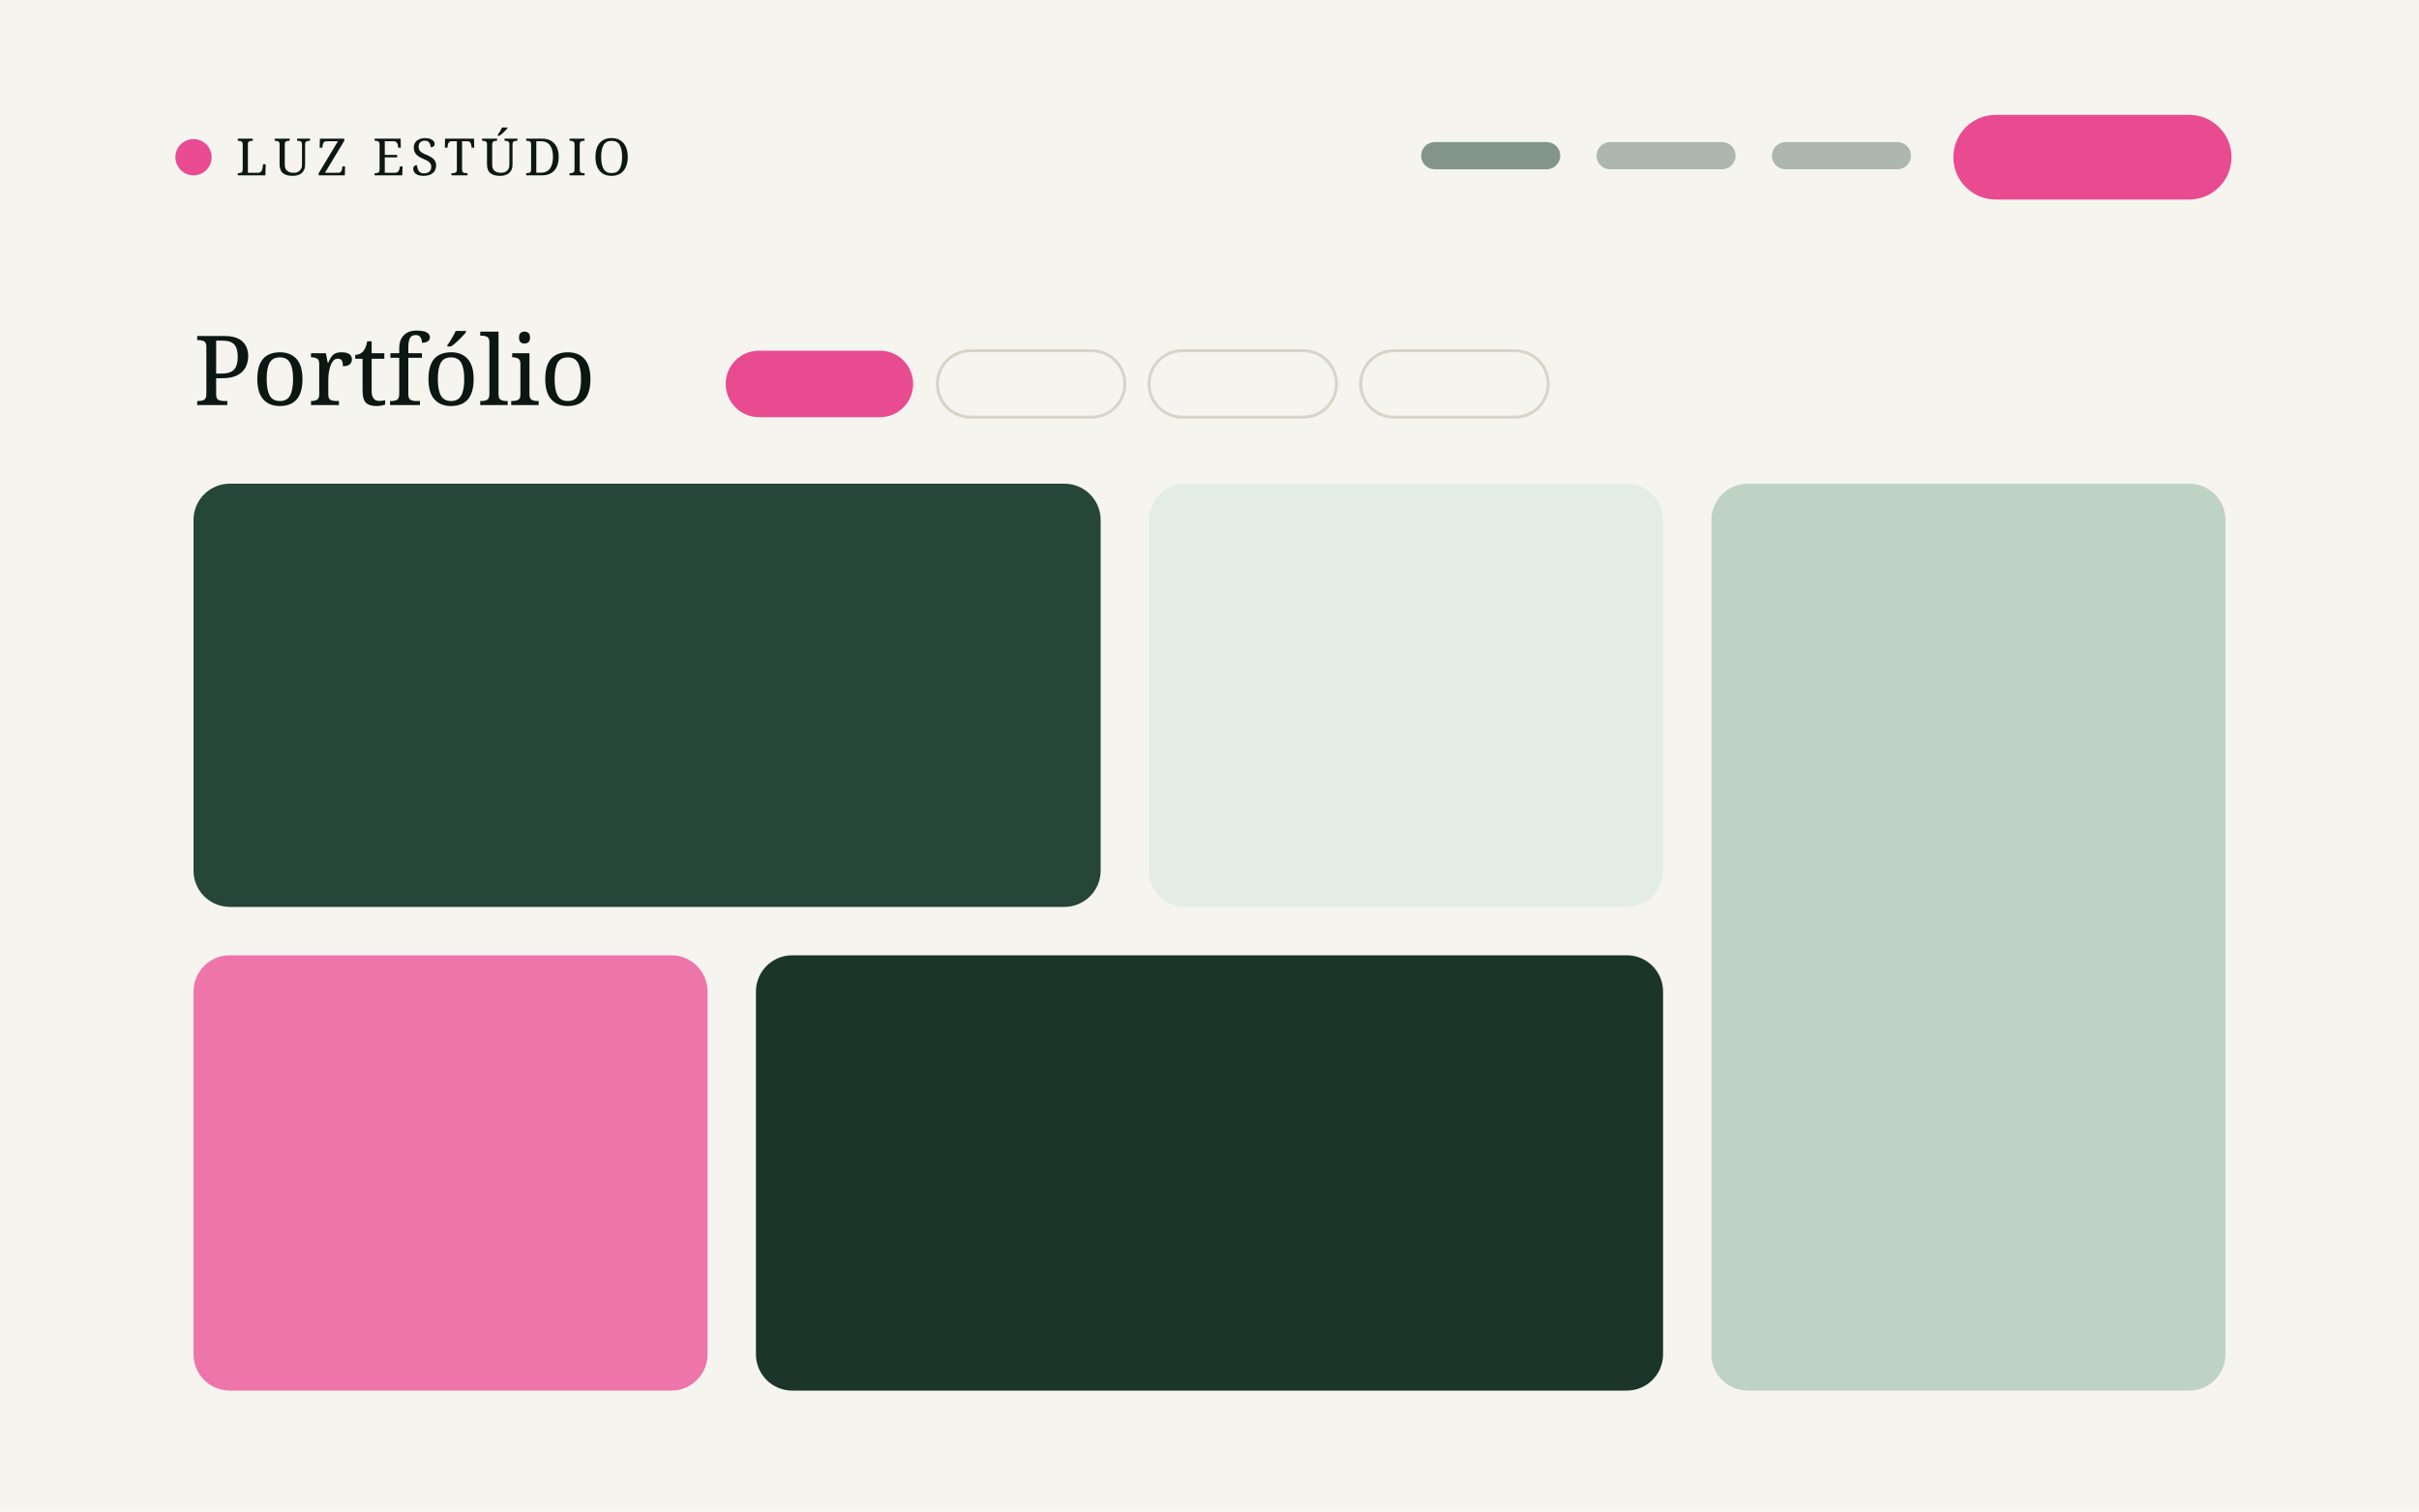
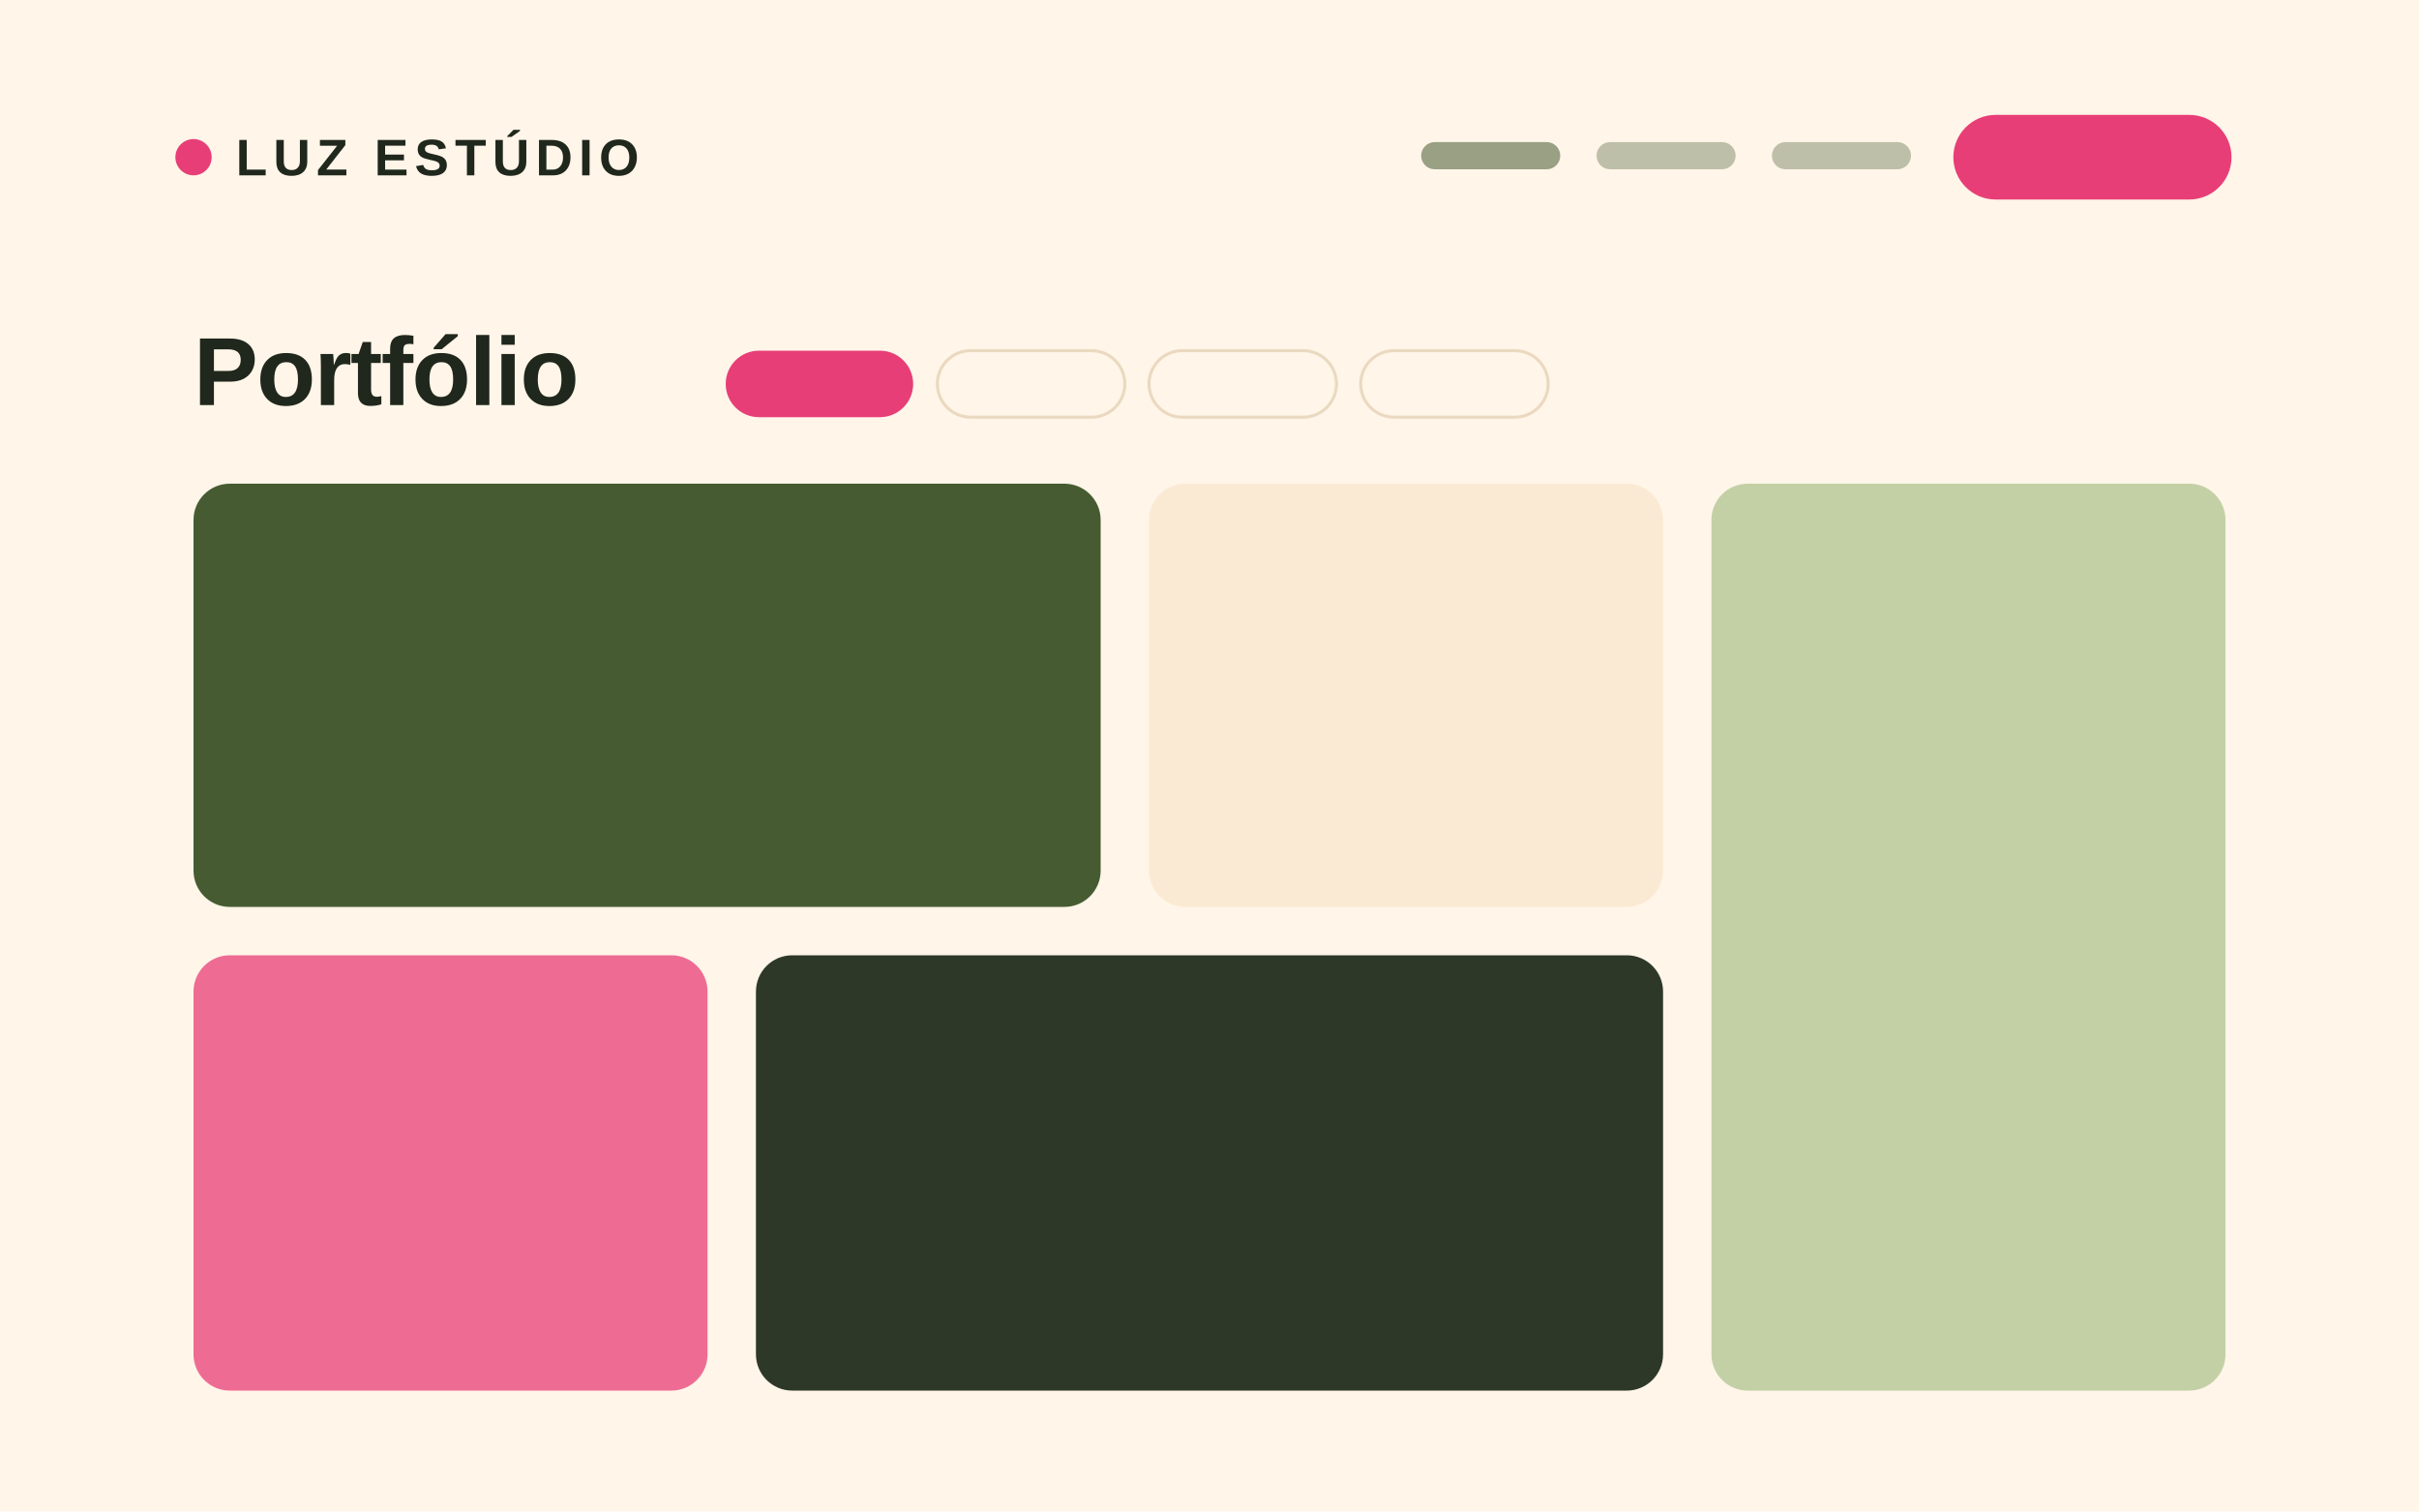
<svg xmlns="http://www.w3.org/2000/svg" viewBox="0 0 800 500" role="img" aria-label="Mockup de site de portfólio, com galeria de trabalhos e filtros por categoria">
-   <rect width="800" height="500" fill="#F6F4EF" />
-   <circle cx="64" cy="52" r="6" fill="#E94B91" />
-   <text x="78" y="58" font-family="Georgia, serif" font-size="17" letter-spacing="2" fill="#0B1713">LUZ ESTÚDIO</text>
-   <rect x="470" y="47" width="46" height="9" rx="4.5" fill="#254638" opacity="0.55" />
-   <rect x="528" y="47" width="46" height="9" rx="4.5" fill="#254638" opacity="0.35" />
-   <rect x="586" y="47" width="46" height="9" rx="4.5" fill="#254638" opacity="0.35" />
-   <rect x="646" y="38" width="92" height="28" rx="14" fill="#E94B91" />
-   <text x="64" y="134" font-family="Georgia, serif" font-size="32" fill="#0B1713">Portfólio</text>
-   <rect x="240" y="116" width="62" height="22" rx="11" fill="#E94B91" stroke="#D9D4C8" stroke-opacity="0" />
-   <rect x="310" y="116" width="62" height="22" rx="11" fill="none" stroke="#D9D4C8" stroke-opacity="1" />
-   <rect x="380" y="116" width="62" height="22" rx="11" fill="none" stroke="#D9D4C8" stroke-opacity="1" />
-   <rect x="450" y="116" width="62" height="22" rx="11" fill="none" stroke="#D9D4C8" stroke-opacity="1" />
-   <rect x="64" y="160" width="300" height="140" rx="12" fill="#254638" opacity="1" />
-   <rect x="380" y="160" width="170" height="140" rx="12" fill="#E3EDE6" opacity="1" />
-   <rect x="566" y="160" width="170" height="300" rx="12" fill="#A8C5B2" opacity="0.7" />
-   <rect x="64" y="316" width="170" height="144" rx="12" fill="#E94B91" opacity="0.75" />
-   <rect x="250" y="316" width="300" height="144" rx="12" fill="#1B352A" opacity="1" />
+   <rect width="800" height="500" fill="#FFF5E8" />
+   <circle cx="64" cy="52" r="6" fill="#E83E78" />
+   <text x="78" y="58" font-family="Arial, Helvetica, sans-serif" font-weight="bold" font-size="17" letter-spacing="2" fill="#20271D">LUZ ESTÚDIO</text>
+   <rect x="470" y="47" width="46" height="9" rx="4.5" fill="#465B32" opacity="0.55" />
+   <rect x="528" y="47" width="46" height="9" rx="4.5" fill="#465B32" opacity="0.35" />
+   <rect x="586" y="47" width="46" height="9" rx="4.5" fill="#465B32" opacity="0.35" />
+   <rect x="646" y="38" width="92" height="28" rx="14" fill="#E83E78" />
+   <text x="64" y="134" font-family="Arial, Helvetica, sans-serif" font-weight="bold" letter-spacing="-0.5" font-size="32" fill="#20271D">Portfólio</text>
+   <rect x="240" y="116" width="62" height="22" rx="11" fill="#E83E78" stroke="#EAD9C0" stroke-opacity="0" />
+   <rect x="310" y="116" width="62" height="22" rx="11" fill="none" stroke="#EAD9C0" stroke-opacity="1" />
+   <rect x="380" y="116" width="62" height="22" rx="11" fill="none" stroke="#EAD9C0" stroke-opacity="1" />
+   <rect x="450" y="116" width="62" height="22" rx="11" fill="none" stroke="#EAD9C0" stroke-opacity="1" />
+   <rect x="64" y="160" width="300" height="140" rx="12" fill="#465B32" opacity="1" />
+   <rect x="380" y="160" width="170" height="140" rx="12" fill="#FBEAD3" opacity="1" />
+   <rect x="566" y="160" width="170" height="300" rx="12" fill="#A9C08A" opacity="0.7" />
+   <rect x="64" y="316" width="170" height="144" rx="12" fill="#E83E78" opacity="0.75" />
+   <rect x="250" y="316" width="300" height="144" rx="12" fill="#2E3829" opacity="1" />
</svg>
